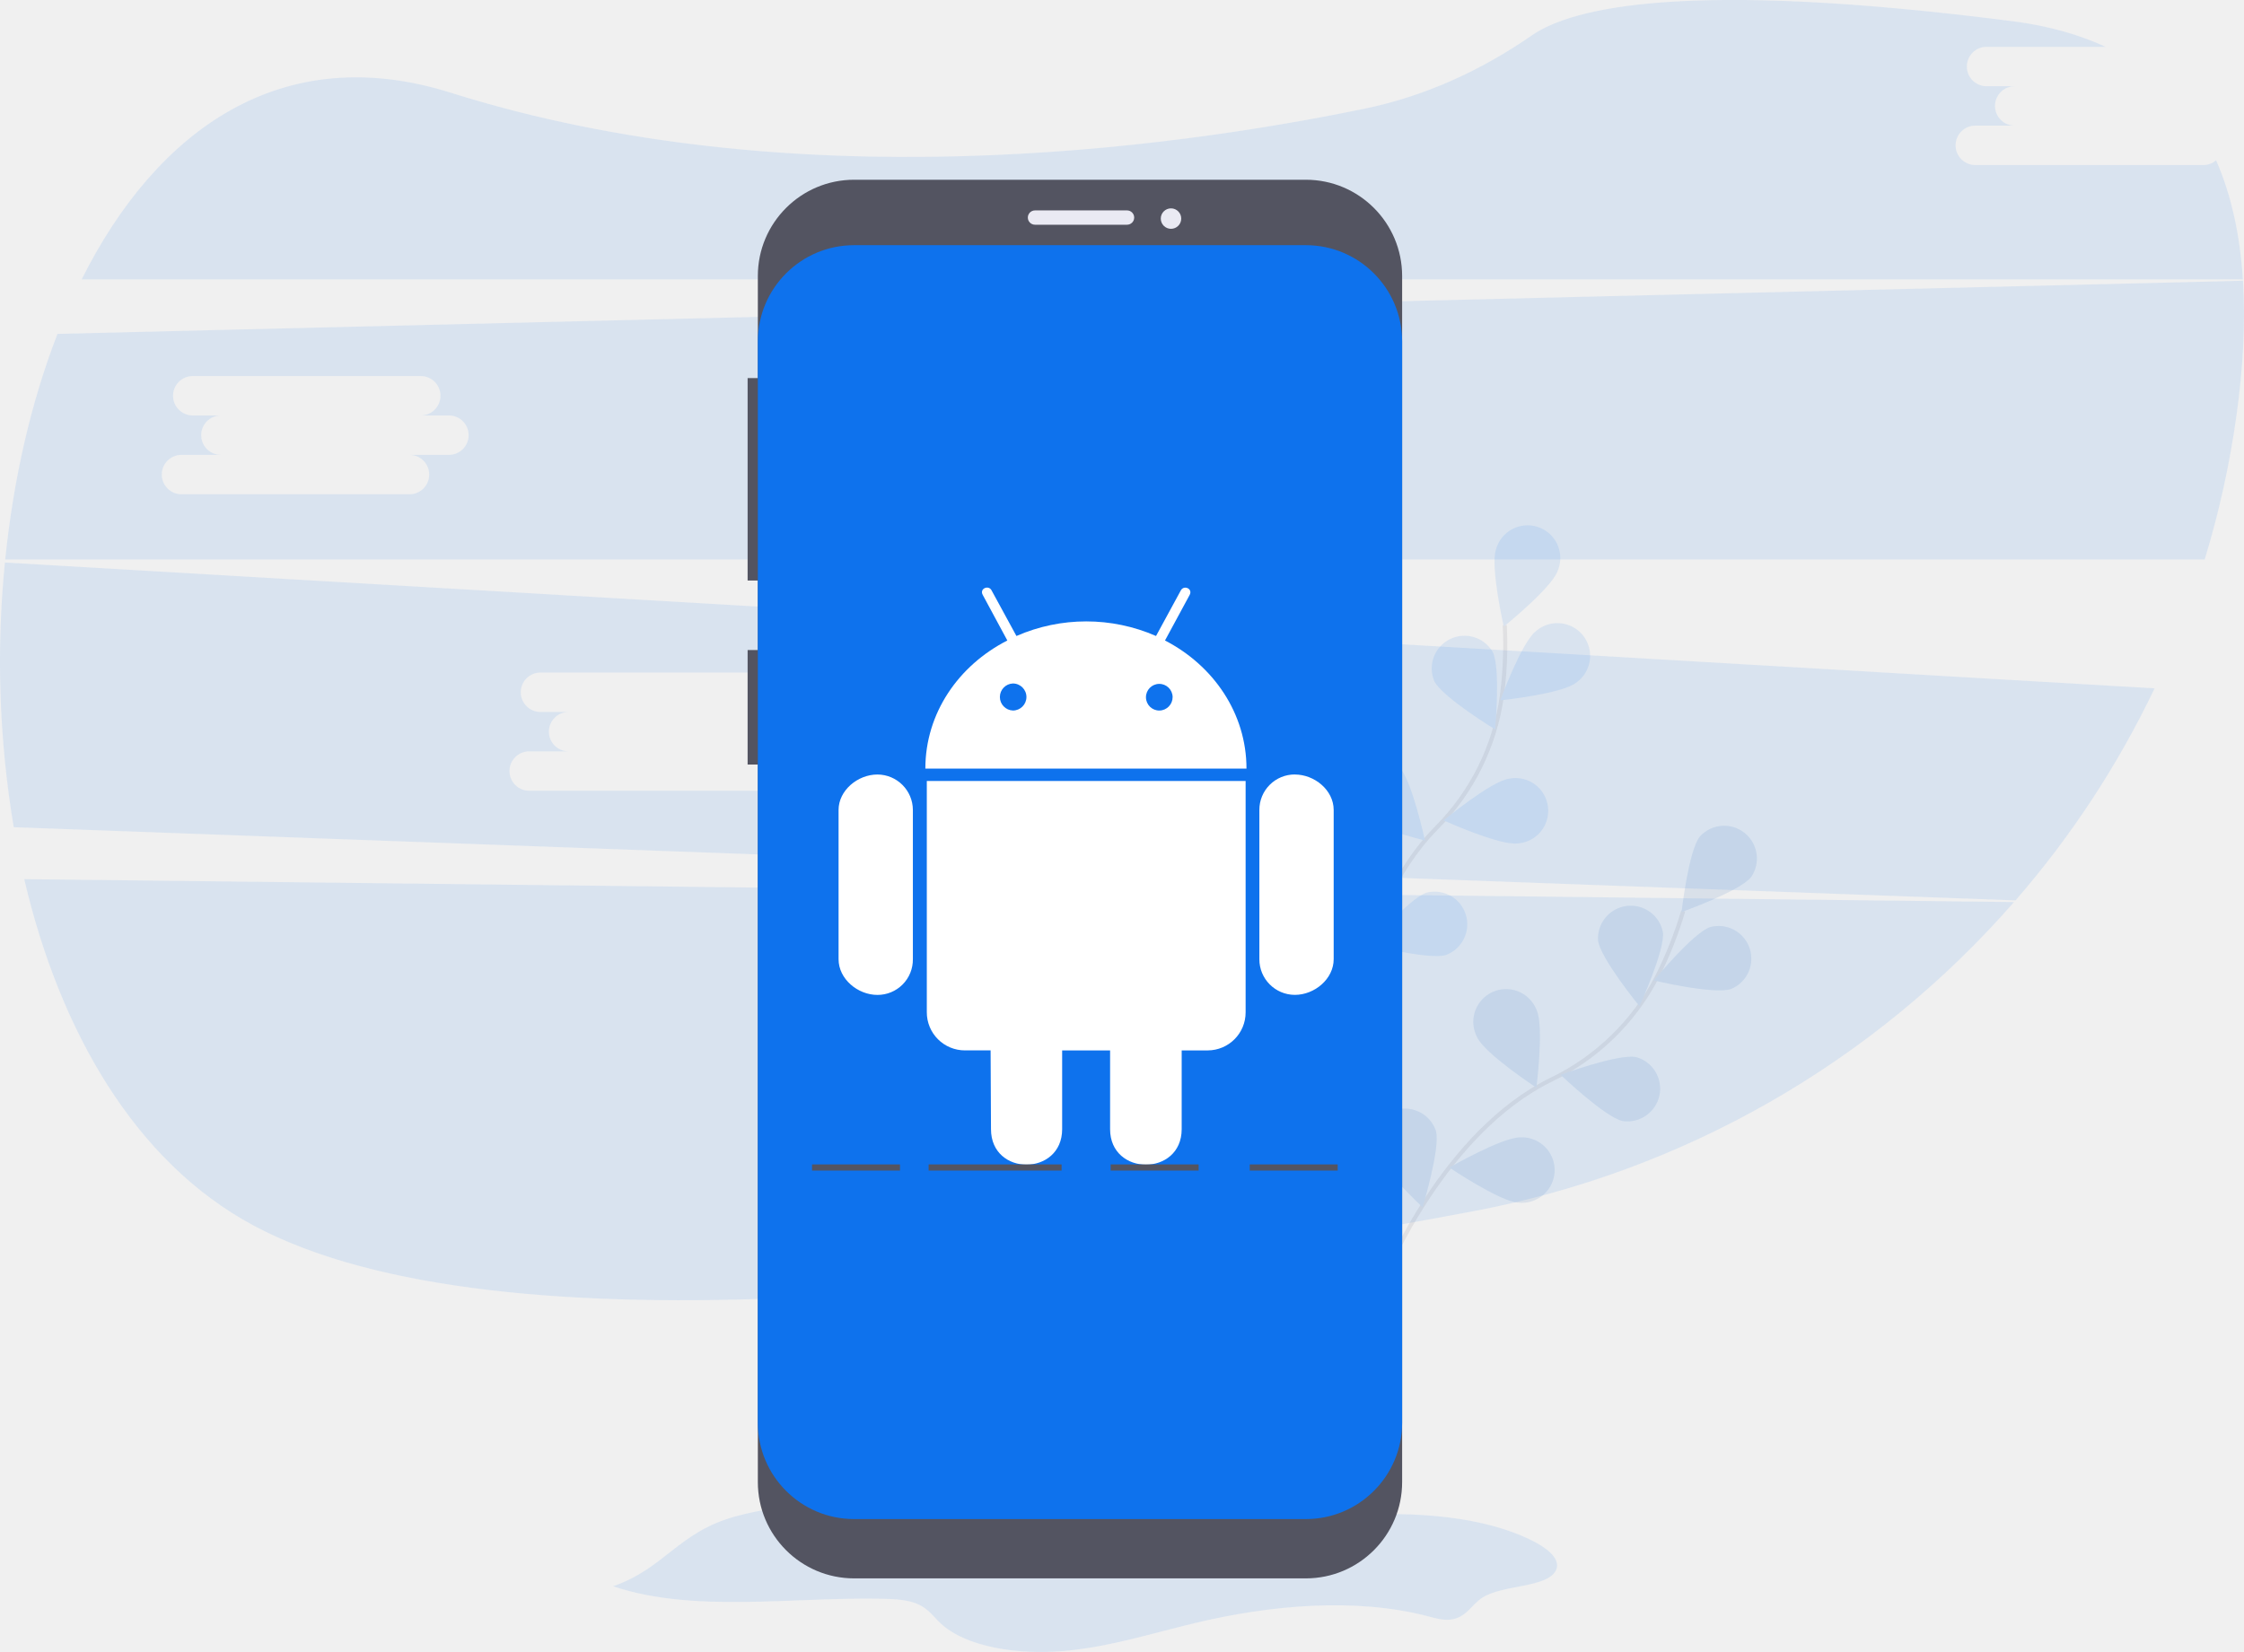
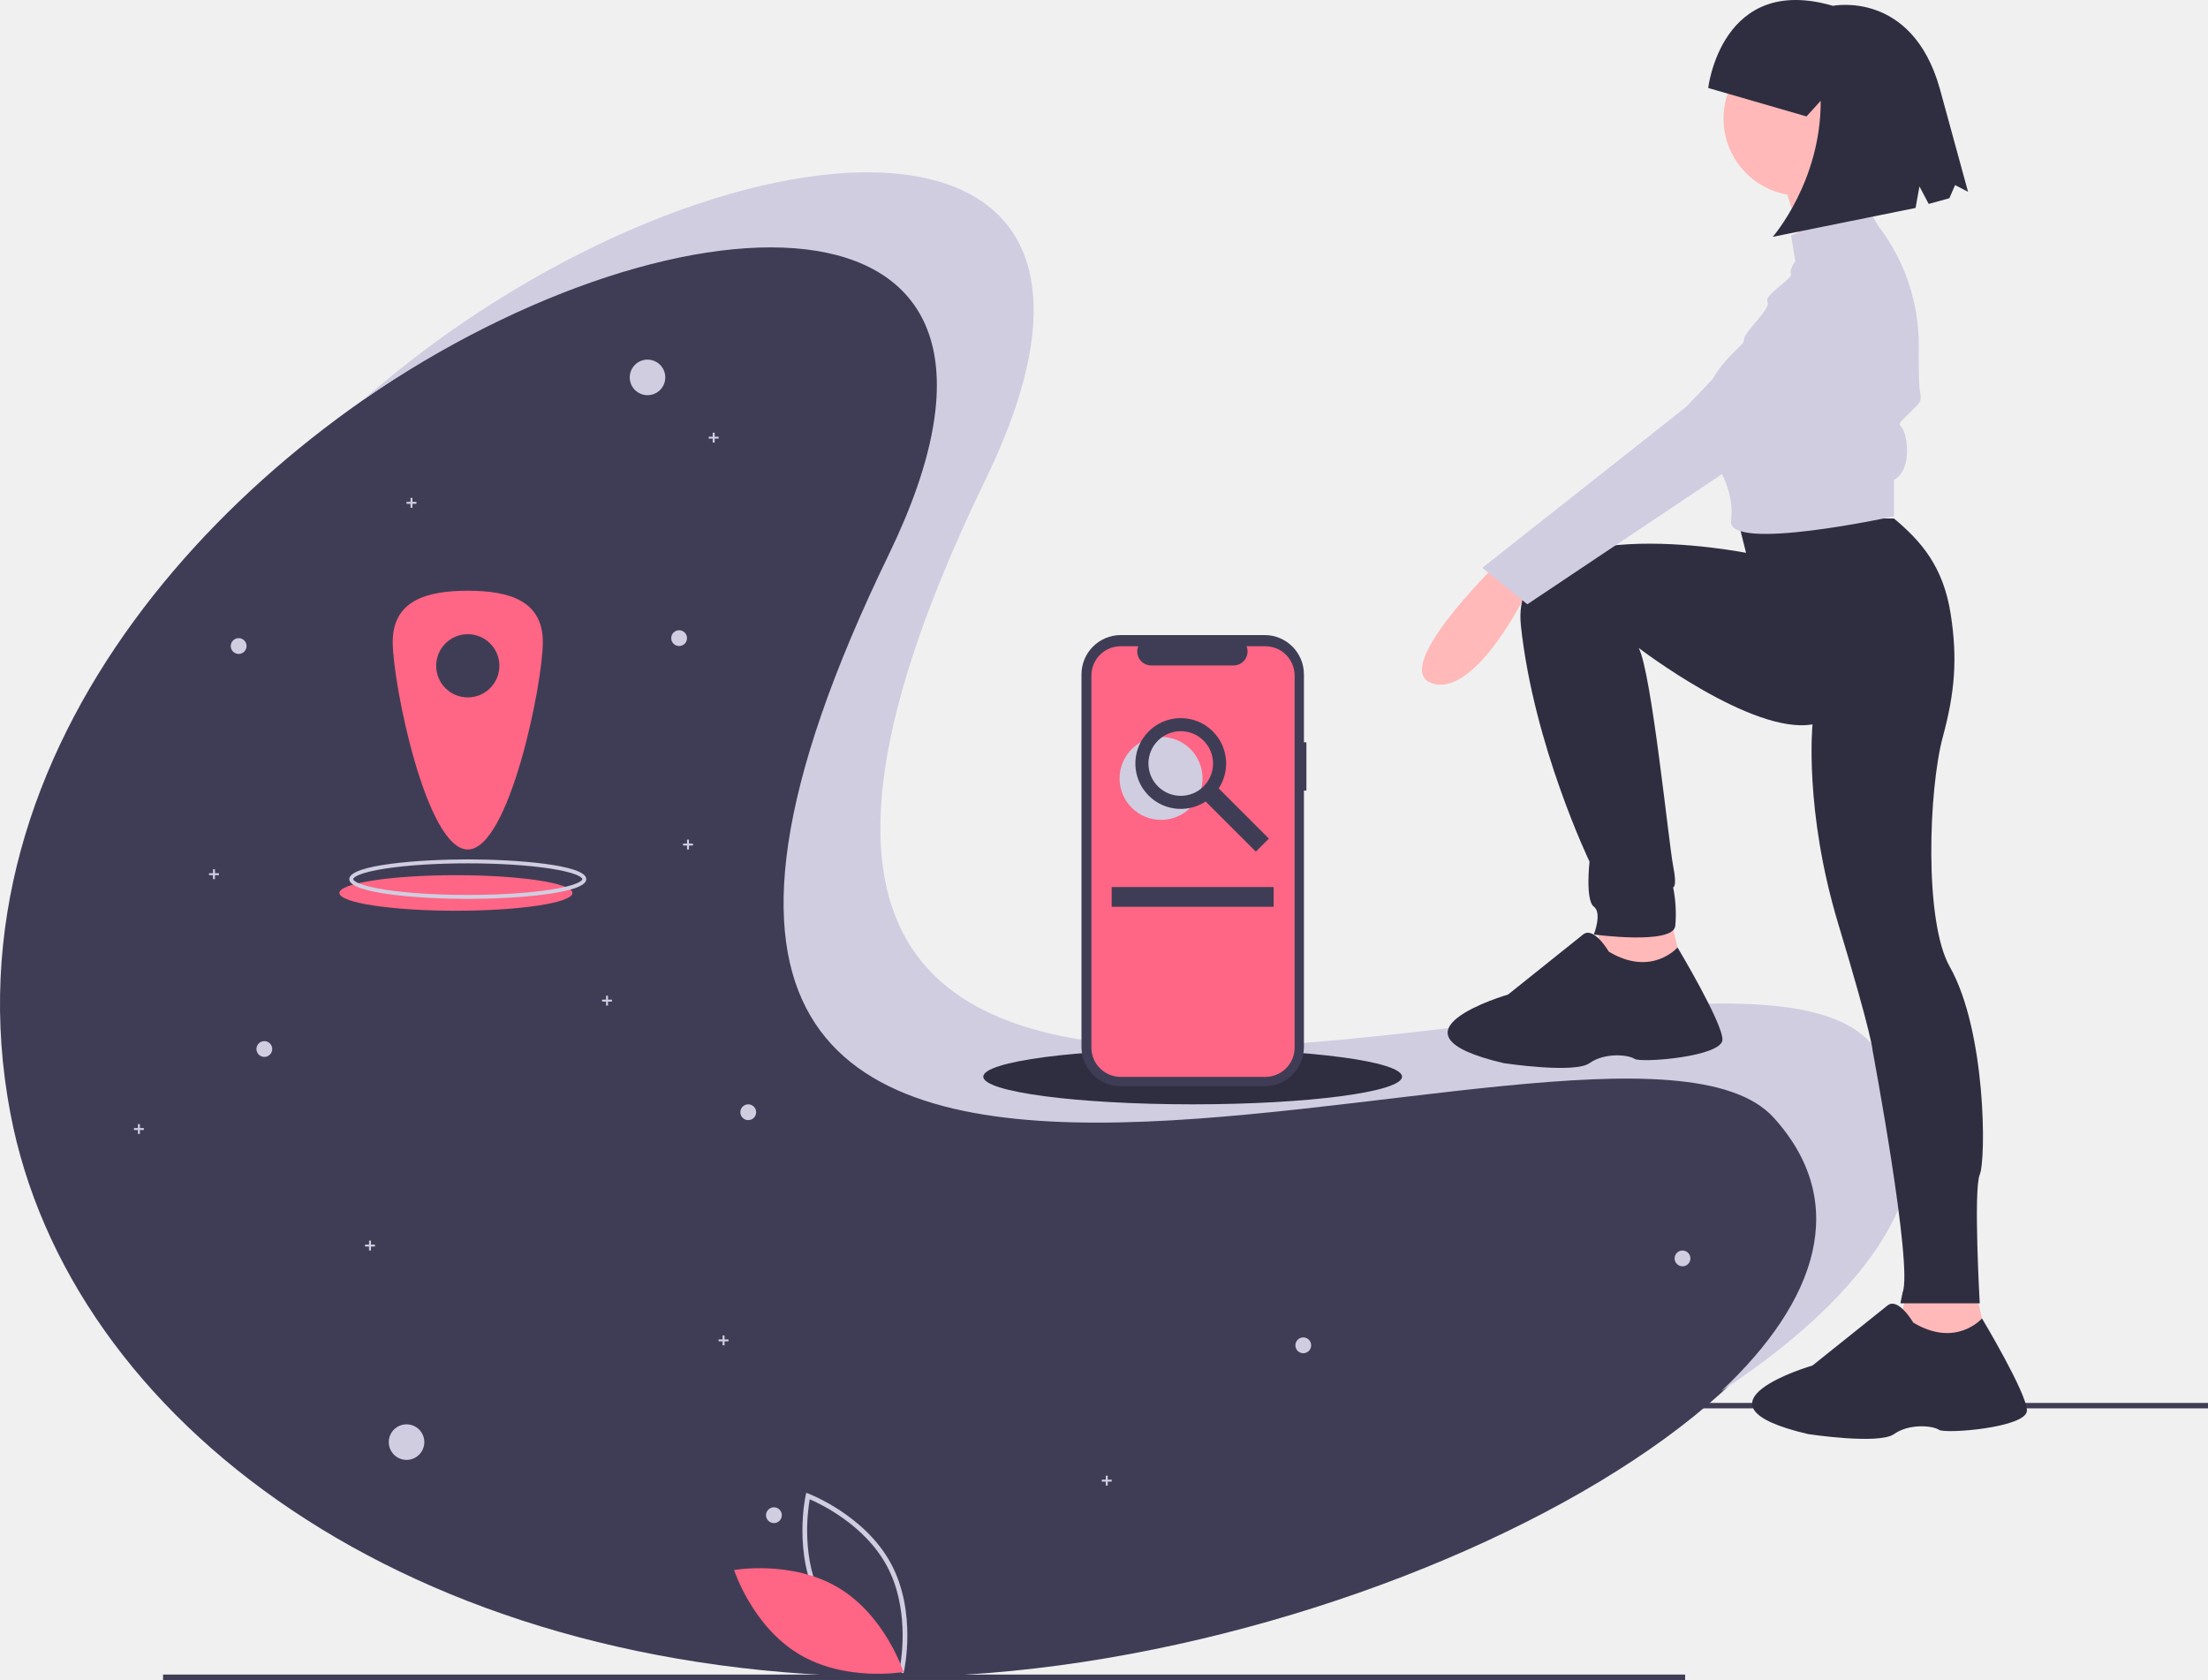
- <svg xmlns="http://www.w3.org/2000/svg" id="96306a94-3bea-4326-87c9-b4488db4c6c8" data-name="Layer 1" width="1097.1" height="807.9" viewBox="0 0 1097.1 807.9">
-   <path d="M63.3,476c17.36,74.2,54.11,138.34,112.19,169.43,120.7,64.61,392.91,31.29,596.07-7a465.21,465.21,0,0,0,264.54-151.23Z" transform="translate(-51.45 -46.05)" fill="#0e72ed" opacity="0.1" />
-   <path d="M1128.65,126.76H1017.18a9.63,9.63,0,1,1,0-19.27h19.27a9.63,9.63,0,0,1,0-19.27h-13.76a9.63,9.63,0,0,1,0-19.27h58.18c-12.91-6-28-10.27-45.38-12.51-158.64-20.38-215.28-6.9-235.26,7-24.65,17.1-52.15,29.68-81.54,35.74-97.88,20.19-280.93,44.49-446.84-7.78-82.46-26-143.75,17.92-180.48,91.28H1148c-1.38-21.32-5.51-41-13.09-58.24A9.58,9.58,0,0,1,1128.65,126.76Z" transform="translate(-51.45 -46.05)" fill="#0e72ed" opacity="0.1" />
-   <path d="M53.84,321.15A491.06,491.06,0,0,0,58.16,450.6l978.68,35.79a460,460,0,0,0,68-103.7ZM440.92,413.5H421.65a9.63,9.63,0,1,1,0,19.27H310.18a9.63,9.63,0,1,1,0-19.27h19.27a9.63,9.63,0,0,1,0-19.27H315.69a9.63,9.63,0,0,1,0-19.27H427.16a9.63,9.63,0,1,1,0,19.27h13.76a9.63,9.63,0,0,1,0,19.27Z" transform="translate(-51.45 -46.05)" fill="#0e72ed" opacity="0.1" />
-   <path d="M1148.05,183.34l-1068.49,26C66.57,242.74,58,280.51,54,319.67H1129.33a456.46,456.46,0,0,0,15.53-70.33C1148.06,226.32,1149.34,204.07,1148.05,183.34ZM270.92,268.5H251.65a9.63,9.63,0,1,1,0,19.27H140.18a9.63,9.63,0,1,1,0-19.27h19.27a9.63,9.63,0,0,1,0-19.27H145.69a9.63,9.63,0,0,1,0-19.27H257.16a9.63,9.63,0,1,1,0,19.27h13.76a9.63,9.63,0,0,1,0,19.27Z" transform="translate(-51.45 -46.05)" fill="#0e72ed" opacity="0.1" />
-   <g opacity="0.1">
-     <path d="M729,669.33s28.2-69.5,80.86-95.28A113.65,113.65,0,0,0,861.47,524,191.13,191.13,0,0,0,874.4,491.5" transform="translate(-51.45 -46.05)" fill="none" stroke="#535461" stroke-miterlimit="10" stroke-width="2" />
-     <path d="M907.49,475.05c-5.49,6.9-33.9,17-33.9,17s3.42-30,8.91-36.85a16,16,0,0,1,25,19.88Z" transform="translate(-51.45 -46.05)" fill="#0e72ed" />
-     <path d="M897.74,529.71c-8.36,2.81-37.68-4.18-37.68-4.18s19.15-23.28,27.51-26.09a16,16,0,0,1,10.17,30.27Z" transform="translate(-51.45 -46.05)" fill="#0e72ed" />
-     <path d="M844.88,594.31c-8.63-1.79-30.42-22.63-30.42-22.63s28.28-10.43,36.92-8.64a16,16,0,0,1-6.5,31.26Z" transform="translate(-51.45 -46.05)" fill="#0e72ed" />
-     <path d="M793.88,634.19c-8.81-.31-33.81-17.16-33.81-17.16S786.19,602,795,602.28a16,16,0,1,1-1.12,31.91Z" transform="translate(-51.45 -46.05)" fill="#0e72ed" />
-     <path d="M832.76,506c1.13,8.75,20.22,32.07,20.22,32.07s12.57-27.4,11.45-36.15A16,16,0,0,0,832.76,506Z" transform="translate(-51.45 -46.05)" fill="#0e72ed" />
-     <path d="M773.7,553.39c3.69,8,28.89,24.55,28.89,24.55s3.8-29.91.11-37.91a16,16,0,1,0-29,13.37Z" transform="translate(-51.45 -46.05)" fill="#0e72ed" />
-     <path d="M722.62,607.33c2.28,8.52,24.33,29.08,24.33,29.08s8.8-28.83,6.51-37.35a16,16,0,0,0-30.84,8.27Z" transform="translate(-51.45 -46.05)" fill="#0e72ed" />
-     <path d="M907.49,475.05c-5.49,6.9-33.9,17-33.9,17s3.42-30,8.91-36.85a16,16,0,0,1,25,19.88Z" transform="translate(-51.45 -46.05)" opacity="0.25" />
-     <path d="M897.74,529.71c-8.36,2.81-37.68-4.18-37.68-4.18s19.15-23.28,27.51-26.09a16,16,0,0,1,10.17,30.27Z" transform="translate(-51.45 -46.05)" opacity="0.25" />
-     <path d="M844.88,594.31c-8.63-1.79-30.42-22.63-30.42-22.63s28.28-10.43,36.92-8.64a16,16,0,0,1-6.5,31.26Z" transform="translate(-51.45 -46.05)" opacity="0.25" />
-     <path d="M793.88,634.19c-8.81-.31-33.81-17.16-33.81-17.16S786.19,602,795,602.28a16,16,0,1,1-1.12,31.91Z" transform="translate(-51.45 -46.05)" opacity="0.25" />
-     <path d="M832.76,506c1.13,8.75,20.22,32.07,20.22,32.07s12.57-27.4,11.45-36.15A16,16,0,0,0,832.76,506Z" transform="translate(-51.45 -46.05)" opacity="0.25" />
-     <path d="M773.7,553.39c3.69,8,28.89,24.55,28.89,24.55s3.8-29.91.11-37.91a16,16,0,1,0-29,13.37Z" transform="translate(-51.45 -46.05)" opacity="0.25" />
-     <path d="M722.62,607.33c2.28,8.52,24.33,29.08,24.33,29.08s8.8-28.83,6.51-37.35a16,16,0,0,0-30.84,8.27Z" transform="translate(-51.45 -46.05)" opacity="0.25" />
-   </g>
-   <g opacity="0.1">
-     <path d="M709,567.71s3.56-74.92,44.69-116.71a113.65,113.65,0,0,0,32-64.35,191.13,191.13,0,0,0,1.43-34.92" transform="translate(-51.45 -46.05)" fill="none" stroke="#535461" stroke-miterlimit="10" stroke-width="2" />
-     <path d="M813,325.24c-2.89,8.33-26.35,27.26-26.35,27.26s-6.7-29.39-3.81-37.72A16,16,0,1,1,813,325.24Z" transform="translate(-51.45 -46.05)" fill="#0e72ed" />
-     <path d="M821.88,380c-7,5.42-36.94,8.56-36.94,8.56s10.35-28.32,17.3-33.74A16,16,0,1,1,821.88,380Z" transform="translate(-51.45 -46.05)" fill="#0e72ed" />
-     <path d="M793.43,458.52c-8.74,1.17-36.2-11.26-36.2-11.26s23.23-19.22,32-20.39a16,16,0,1,1,4.24,31.65Z" transform="translate(-51.45 -46.05)" fill="#0e72ed" />
-     <path d="M758.54,513.05c-8.42,2.63-37.59-5-37.59-5s19.64-22.87,28.06-25.5a16,16,0,0,1,9.53,30.48Z" transform="translate(-51.45 -46.05)" fill="#0e72ed" />
-     <path d="M752.71,379.22c4,7.88,29.72,23.55,29.72,23.55s2.77-30-1.19-37.9a16,16,0,0,0-28.53,14.35Z" transform="translate(-51.45 -46.05)" fill="#0e72ed" />
-     <path d="M712.71,443.52c6.14,6.33,35.4,13.58,35.4,13.58s-6.33-29.47-12.47-35.8a16,16,0,0,0-22.93,22.23Z" transform="translate(-51.45 -46.05)" fill="#0e72ed" />
-     <path d="M682.41,511.34c5,7.28,32.6,19.37,32.6,19.37s-1.26-30.12-6.24-37.4a16,16,0,0,0-26.35,18Z" transform="translate(-51.45 -46.05)" fill="#0e72ed" />
-   </g>
-   <path d="M351.19,821.81c39.32,13.22,87.29,5.18,131.9,6.11,6.11.13,12.57.51,17.47,2.79s7.31,6,10.67,9.15c12.5,11.79,38.11,15.58,60.5,13.58s42.92-8.62,64-13.66c36.52-8.72,78.27-12.68,114.29-3.18,3.31.87,6.79,1.87,10.33,1.53,7.9-.78,10.25-7.1,15.77-10.71,10-6.52,31.63-4.75,36-13.34,2.57-5-3.34-10.2-9.77-13.64-24.62-13.16-59.84-15.33-92.06-13.3s-63.9,7.63-96.29,7.65c-40.35,0-79.34-8.59-119.3-12.11-27.68-2.44-57.89-2.14-83.84,5C382.81,795.5,376.61,812.94,351.19,821.81Z" transform="translate(-51.45 -46.05)" fill="#0e72ed" opacity="0.1" />
-   <rect x="365.51" y="184.9" width="7" height="99" fill="#535461" />
-   <rect x="365.51" y="317.9" width="7" height="56" fill="#535461" />
-   <rect x="370.51" y="87.9" width="315" height="684" rx="47.1" ry="47.1" fill="#535461" />
-   <rect x="370.51" y="119.9" width="315" height="623" rx="47.1" ry="47.1" fill="#0e72ed" />
-   <rect x="502.51" y="102.9" width="52" height="7" rx="3.5" ry="3.5" fill="#eaeaf3" />
-   <circle cx="572.51" cy="106.9" r="5" fill="#eaeaf3" />
-   <path d="M497.76,442.15v73a17.27,17.27,0,0,1-17.33,17.46c-9.64,0-19-7.81-19-17.46v-73c0-9.52,9.33-17.33,19-17.33A17.4,17.4,0,0,1,497.76,442.15Zm6.81,98.94a18.61,18.61,0,0,0,18.65,18.65h12.54l.19,38.51c0,23.25,34.79,23.07,34.79,0V559.75h23.44v38.51c0,23.13,35,23.19,35,0V559.75h12.73a18.59,18.59,0,0,0,18.53-18.65V428H504.57ZM660.86,421.92h-157c0-27,16.13-50.42,40.08-62.64l-12-22.25c-1.76-3.09,2.71-5,4.22-2.39l12.23,22.44a85.14,85.14,0,0,1,68.25,0l12.16-22.37c1.58-2.71,6-.69,4.22,2.39l-12,22.18C644.73,371.5,660.86,394.95,660.86,421.92Zm-107.58-35a6.62,6.62,0,0,0-6.62-6.62,6.62,6.62,0,0,0,0,13.23A6.62,6.62,0,0,0,553.28,386.94Zm71.47,0a6.52,6.52,0,1,0-6.43,6.62A6.58,6.58,0,0,0,624.75,386.94Zm59.74,37.88a17.28,17.28,0,0,0-17.33,17.33v73a17.39,17.39,0,0,0,17.33,17.46c9.71,0,19-7.81,19-17.46v-73C703.46,432.45,694.13,424.82,684.49,424.82Z" transform="translate(-51.45 -46.05)" fill="#fff" />
-   <rect x="454.01" y="569.46" width="65" height="3" fill="#535461" />
-   <rect x="543.01" y="569.46" width="43" height="3" fill="#535461" />
-   <rect x="397.01" y="569.46" width="43" height="3" fill="#535461" />
-   <rect x="611.01" y="569.46" width="43" height="3" fill="#535461" />
+ <svg xmlns="http://www.w3.org/2000/svg" id="fc473563-838c-4b37-be93-34ef803eaab9" data-name="Layer 1" width="1132" height="861.221" viewBox="0 0 1132 861.221">
+   <rect x="351.647" y="719.19" width="780.353" height="2.782" fill="#3f3d56" />
+   <rect x="83.591" y="858.439" width="780.353" height="2.782" fill="#3f3d56" />
+   <path d="M946.773,590.177C1053.753,708.485,743.635,878.985,493.053,878.985S69.107,746.878,39.334,590.177C-32.856,210.23,654.411-31.262,493.053,301.369,257.855,786.217,862.524,497.007,946.773,590.177Z" transform="translate(-34 -19.38928)" fill="#3f3d56" />
+   <circle cx="331.97" cy="193.467" r="9.114" fill="#d0cde1" />
+   <circle cx="208.429" cy="739.276" r="9.114" fill="#d0cde1" />
+   <circle cx="348.173" cy="327.134" r="4.051" fill="#d0cde1" />
+   <circle cx="135.52" cy="537.762" r="4.051" fill="#d0cde1" />
+   <circle cx="668.165" cy="689.657" r="4.051" fill="#d0cde1" />
+   <circle cx="122.355" cy="331.185" r="4.051" fill="#d0cde1" />
+   <polygon points="368.425 223.846 366.4 223.846 366.4 221.82 365.387 221.82 365.387 223.846 363.362 223.846 363.362 224.858 365.387 224.858 365.387 226.884 366.4 226.884 366.4 224.858 368.425 224.858 368.425 223.846" fill="#d0cde1" />
+   <polygon points="213.492 257.263 211.467 257.263 211.467 255.237 210.454 255.237 210.454 257.263 208.429 257.263 208.429 258.275 210.454 258.275 210.454 260.3 211.467 260.3 211.467 258.275 213.492 258.275 213.492 257.263" fill="#d0cde1" />
+   <polygon points="112.229 447.638 110.204 447.638 110.204 445.612 109.191 445.612 109.191 447.638 107.166 447.638 107.166 448.65 109.191 448.65 109.191 450.676 110.204 450.676 110.204 448.65 112.229 448.65 112.229 447.638" fill="#d0cde1" />
+   <circle cx="396.779" cy="776.743" r="4.051" fill="#d0cde1" />
+   <circle cx="383.615" cy="570.166" r="4.051" fill="#d0cde1" />
+   <circle cx="862.59" cy="645.101" r="4.051" fill="#d0cde1" />
+   <polygon points="373.488 686.619 371.463 686.619 371.463 684.594 370.451 684.594 370.451 686.619 368.425 686.619 368.425 687.632 370.451 687.632 370.451 689.657 371.463 689.657 371.463 687.632 373.488 687.632 373.488 686.619" fill="#d0cde1" />
+   <polygon points="569.939 758.516 567.914 758.516 567.914 756.491 566.901 756.491 566.901 758.516 564.876 758.516 564.876 759.529 566.901 759.529 566.901 761.554 567.914 761.554 567.914 759.529 569.939 759.529 569.939 758.516" fill="#d0cde1" />
+   <polygon points="73.749 578.267 71.724 578.267 71.724 576.242 70.711 576.242 70.711 578.267 68.686 578.267 68.686 579.28 70.711 579.28 70.711 581.305 71.724 581.305 71.724 579.28 73.749 579.28 73.749 578.267" fill="#d0cde1" />
+   <polygon points="355.261 432.448 353.236 432.448 353.236 430.423 352.223 430.423 352.223 432.448 350.198 432.448 350.198 433.461 352.223 433.461 352.223 435.486 353.236 435.486 353.236 433.461 355.261 433.461 355.261 432.448" fill="#d0cde1" />
+   <polygon points="230.707 312.957 228.682 312.957 228.682 310.932 227.669 310.932 227.669 312.957 225.644 312.957 225.644 313.97 227.669 313.97 227.669 315.995 228.682 315.995 228.682 313.97 230.707 313.97 230.707 312.957" fill="#d0cde1" />
+   <polygon points="313.743 512.446 311.718 512.446 311.718 510.421 310.705 510.421 310.705 512.446 308.68 512.446 308.68 513.459 310.705 513.459 310.705 515.484 311.718 515.484 311.718 513.459 313.743 513.459 313.743 512.446" fill="#d0cde1" />
+   <polygon points="192.227 638.013 190.202 638.013 190.202 635.987 189.189 635.987 189.189 638.013 187.164 638.013 187.164 639.025 189.189 639.025 189.189 641.051 190.202 641.051 190.202 639.025 192.227 639.025 192.227 638.013" fill="#d0cde1" />
+   <ellipse cx="233.745" cy="457.764" rx="59.745" ry="9.114" fill="#ff6584" />
+   <path d="M273.821,480.191c-24.423,0-60.758-2.697-60.758-10.126s36.335-10.126,60.758-10.126,60.758,2.697,60.758,10.126S298.244,480.191,273.821,480.191Zm0-18.227c-15.909,0-30.859.943-42.094,2.658-13.162,2.007-16.639,4.438-16.639,5.443s3.477,3.435,16.639,5.443c11.235,1.715,26.184,2.658,42.094,2.658s30.859-.943,42.093-2.658c13.162-2.007,16.639-4.438,16.639-5.443s-3.477-3.435-16.639-5.443C304.679,462.907,289.73,461.964,273.821,461.964Z" transform="translate(-34 -19.38928)" fill="#d0cde1" />
+   <path d="M273.821,322.22c-21.252,0-38.48,5.077-38.48,26.328s17.228,106.326,38.48,106.326,38.48-85.075,38.48-106.326S295.073,322.22,273.821,322.22Zm0,54.682A16.202,16.202,0,1,1,290.023,360.7,16.202,16.202,0,0,1,273.821,376.903Z" transform="translate(-34 -19.38928)" fill="#ff6584" />
+   <path d="M993.033,553.93c-84.249-93.17-688.917,196.04-453.719-288.808C644.153,49,390.743,75.25,220.159,224.367,385.347,110.941,584.739,107.672,489.694,303.602,254.496,788.45,859.164,499.24,943.413,592.41c39.202,43.353,22.393,93.713-26.967,140.125C1001.286,676.929,1043.411,609.644,993.033,553.93Z" transform="translate(-34 -19.38928)" fill="#d0cde1" />
+   <path d="M497.218,877.134l-1.303-.488c-.286-.108-28.779-11.024-42.126-35.777-13.348-24.754-6.812-54.557-6.744-54.855l.308-1.357,1.302.488c.286.108,28.778,11.024,42.126,35.777,13.348,24.754,6.812,54.557,6.744,54.855Zm-41.291-37.417c11.284,20.928,33.8,31.656,39.505,34.105,1.085-6.114,4.486-30.84-6.788-51.748-11.273-20.906-33.798-31.65-39.505-34.105C448.053,794.087,444.653,818.81,455.927,839.717Z" transform="translate(-34 -19.38928)" fill="#d0cde1" />
+   <path d="M463.99,833.4c23.986,14.431,33.224,43.095,33.224,43.095s-29.652,5.267-53.638-9.164-33.224-43.095-33.224-43.095S440.003,818.969,463.99,833.4Z" transform="translate(-34 -19.38928)" fill="#ff6584" />
+   <path d="M800.551,309.375s-54.962,53.862-31.878,60.458S818.139,320.367,818.139,320.367Z" transform="translate(-34 -19.38928)" fill="#ffb9b9" />
+   <polygon points="821.513 471.359 814.917 502.137 864.383 504.336 856.688 471.359 821.513 471.359" fill="#ffb9b9" />
+   <polygon points="977.604 661.526 971.009 692.305 1020.474 694.503 1012.779 661.526 977.604 661.526" fill="#ffb9b9" />
+   <path d="M924.765,285.192l4.397,17.588S807.147,278.596,813.742,340.153s35.175,120.916,35.175,120.916-2.198,19.786,2.198,23.084,0,14.29,0,14.29,40.672,5.496,41.771-4.397a68.943,68.943,0,0,0-1.099-19.786s2.198,0,0-10.992S880.708,363.625,874.113,351.533c0,0,58.346,44.681,89.125,39.185,0,0-4.397,43.969,13.191,102.229s17.588,64.855,17.588,64.855,20.885,111.023,15.389,124.213l-1.099,5.496H1048.978s-3.298-58.259,0-65.954,3.298-73.649-15.389-106.626c-13.233-23.353-10.769-91.066-3.53-117.83,6.079-22.476,7.614-39.774,4.051-62.783-3.811-24.606-15.19-37.467-29.101-49.127Z" transform="translate(-34 -19.38928)" fill="#2f2e41" />
+   <circle cx="923.192" cy="60.795" r="39.572" fill="#ffb9b9" />
+   <path d="M946.749,108.215s12.092,35.175,10.992,41.771,35.175-13.191,35.175-13.191-14.29-35.175-9.893-45.069Z" transform="translate(-34 -19.38928)" fill="#ffb9b9" />
+   <path d="M990.719,124.703,952.245,140.093l2.198,13.191s-3.298,4.397-2.198,6.595-14.29,10.992-12.092,14.29-13.191,16.489-12.092,19.786S892.887,217.039,912.673,255.512c0,0,10.259,13.336,8.973,29.107q-.068.831-.179,1.671c-2.198,16.488,83.542-2.198,83.542-2.198v-18.687s7.695-3.298,6.595-17.588-7.695-7.695,0-15.389,7.695-6.595,6.595-13.191c-.439-2.634-.527-12.104-.475-22.53A100.024,100.024,0,0,0,997.314,135.696l0,0Z" transform="translate(-34 -19.38928)" fill="#d0cde1" />
+   <path d="M969.833,153.283,898.383,228.031l-104.427,82.443,23.084,18.687,192.366-128.61S1025.894,130.2,969.833,153.283Z" transform="translate(-34 -19.38928)" fill="#d0cde1" />
+   <path d="M858.811,507.237s-7.695-13.191-13.191-8.794l-38.473,30.779s-68.152,19.786-2.198,35.175c0,0,36.275,5.496,43.969,0s19.786-4.397,23.084-2.198,45.069-1.099,45.069-9.893-23.038-47.227-23.038-47.227S880.795,520.428,858.811,507.237Z" transform="translate(-34 -19.38928)" fill="#2f2e41" />
+   <path d="M1014.902,697.404s-7.695-13.191-13.191-8.794L963.238,719.389s-68.152,19.786-2.198,35.175c0,0,36.275,5.496,43.969,0s19.786-4.397,23.084-2.198,45.069-1.099,45.069-9.893-23.038-47.227-23.038-47.227S1036.886,710.595,1014.902,697.404Z" transform="translate(-34 -19.38928)" fill="#2f2e41" />
+   <path d="M909.768,64.491s6.691-58.816,63.917-42.116c0,0,40.484-8.234,54.783,42.328l14.513,53.011-6.643-3.452-2.936,6.759-10.602,2.903-4.733-8.961-1.994,11.031L942.853,140.795S967.615,112.503,967.439,71.066L960.146,79.076Z" transform="translate(-34 -19.38928)" fill="#2f2e41" />
+   <ellipse cx="611.457" cy="551.939" rx="107.339" ry="14.177" fill="#2f2e41" />
+   <path d="M703.771,399.907H702.5V365.097a20.147,20.147,0,0,0-20.147-20.147h-73.751a20.147,20.147,0,0,0-20.147,20.147v190.973a20.147,20.147,0,0,0,20.147,20.147h73.751A20.147,20.147,0,0,0,702.5,556.07V424.686h1.271Z" transform="translate(-34 -19.38928)" fill="#3f3d56" />
+   <path d="M682.689,350.668h-9.627a7.148,7.148,0,0,1-6.618,9.848H624.193a7.148,7.148,0,0,1-6.618-9.848h-8.992a15.046,15.046,0,0,0-15.046,15.046V556.406a15.046,15.046,0,0,0,15.046,15.046H682.689a15.046,15.046,0,0,0,15.046-15.046V365.713A15.046,15.046,0,0,0,682.689,350.668Z" transform="translate(-34 -19.38928)" fill="#ff6584" />
+   <circle cx="595.255" cy="399.031" r="21.265" fill="#d0cde1" />
+   <path d="M684.532,449.282l-25.722-25.722a23.271,23.271,0,1,0-6.694,6.694L677.838,455.976Zm-56.896-26.775a16.566,16.566,0,1,1,23.428,0A16.566,16.566,0,0,1,627.635,422.507Z" transform="translate(-34 -19.38928)" fill="#3f3d56" />
+   <rect x="569.939" y="454.726" width="83.036" height="10.126" fill="#3f3d56" />
</svg>
